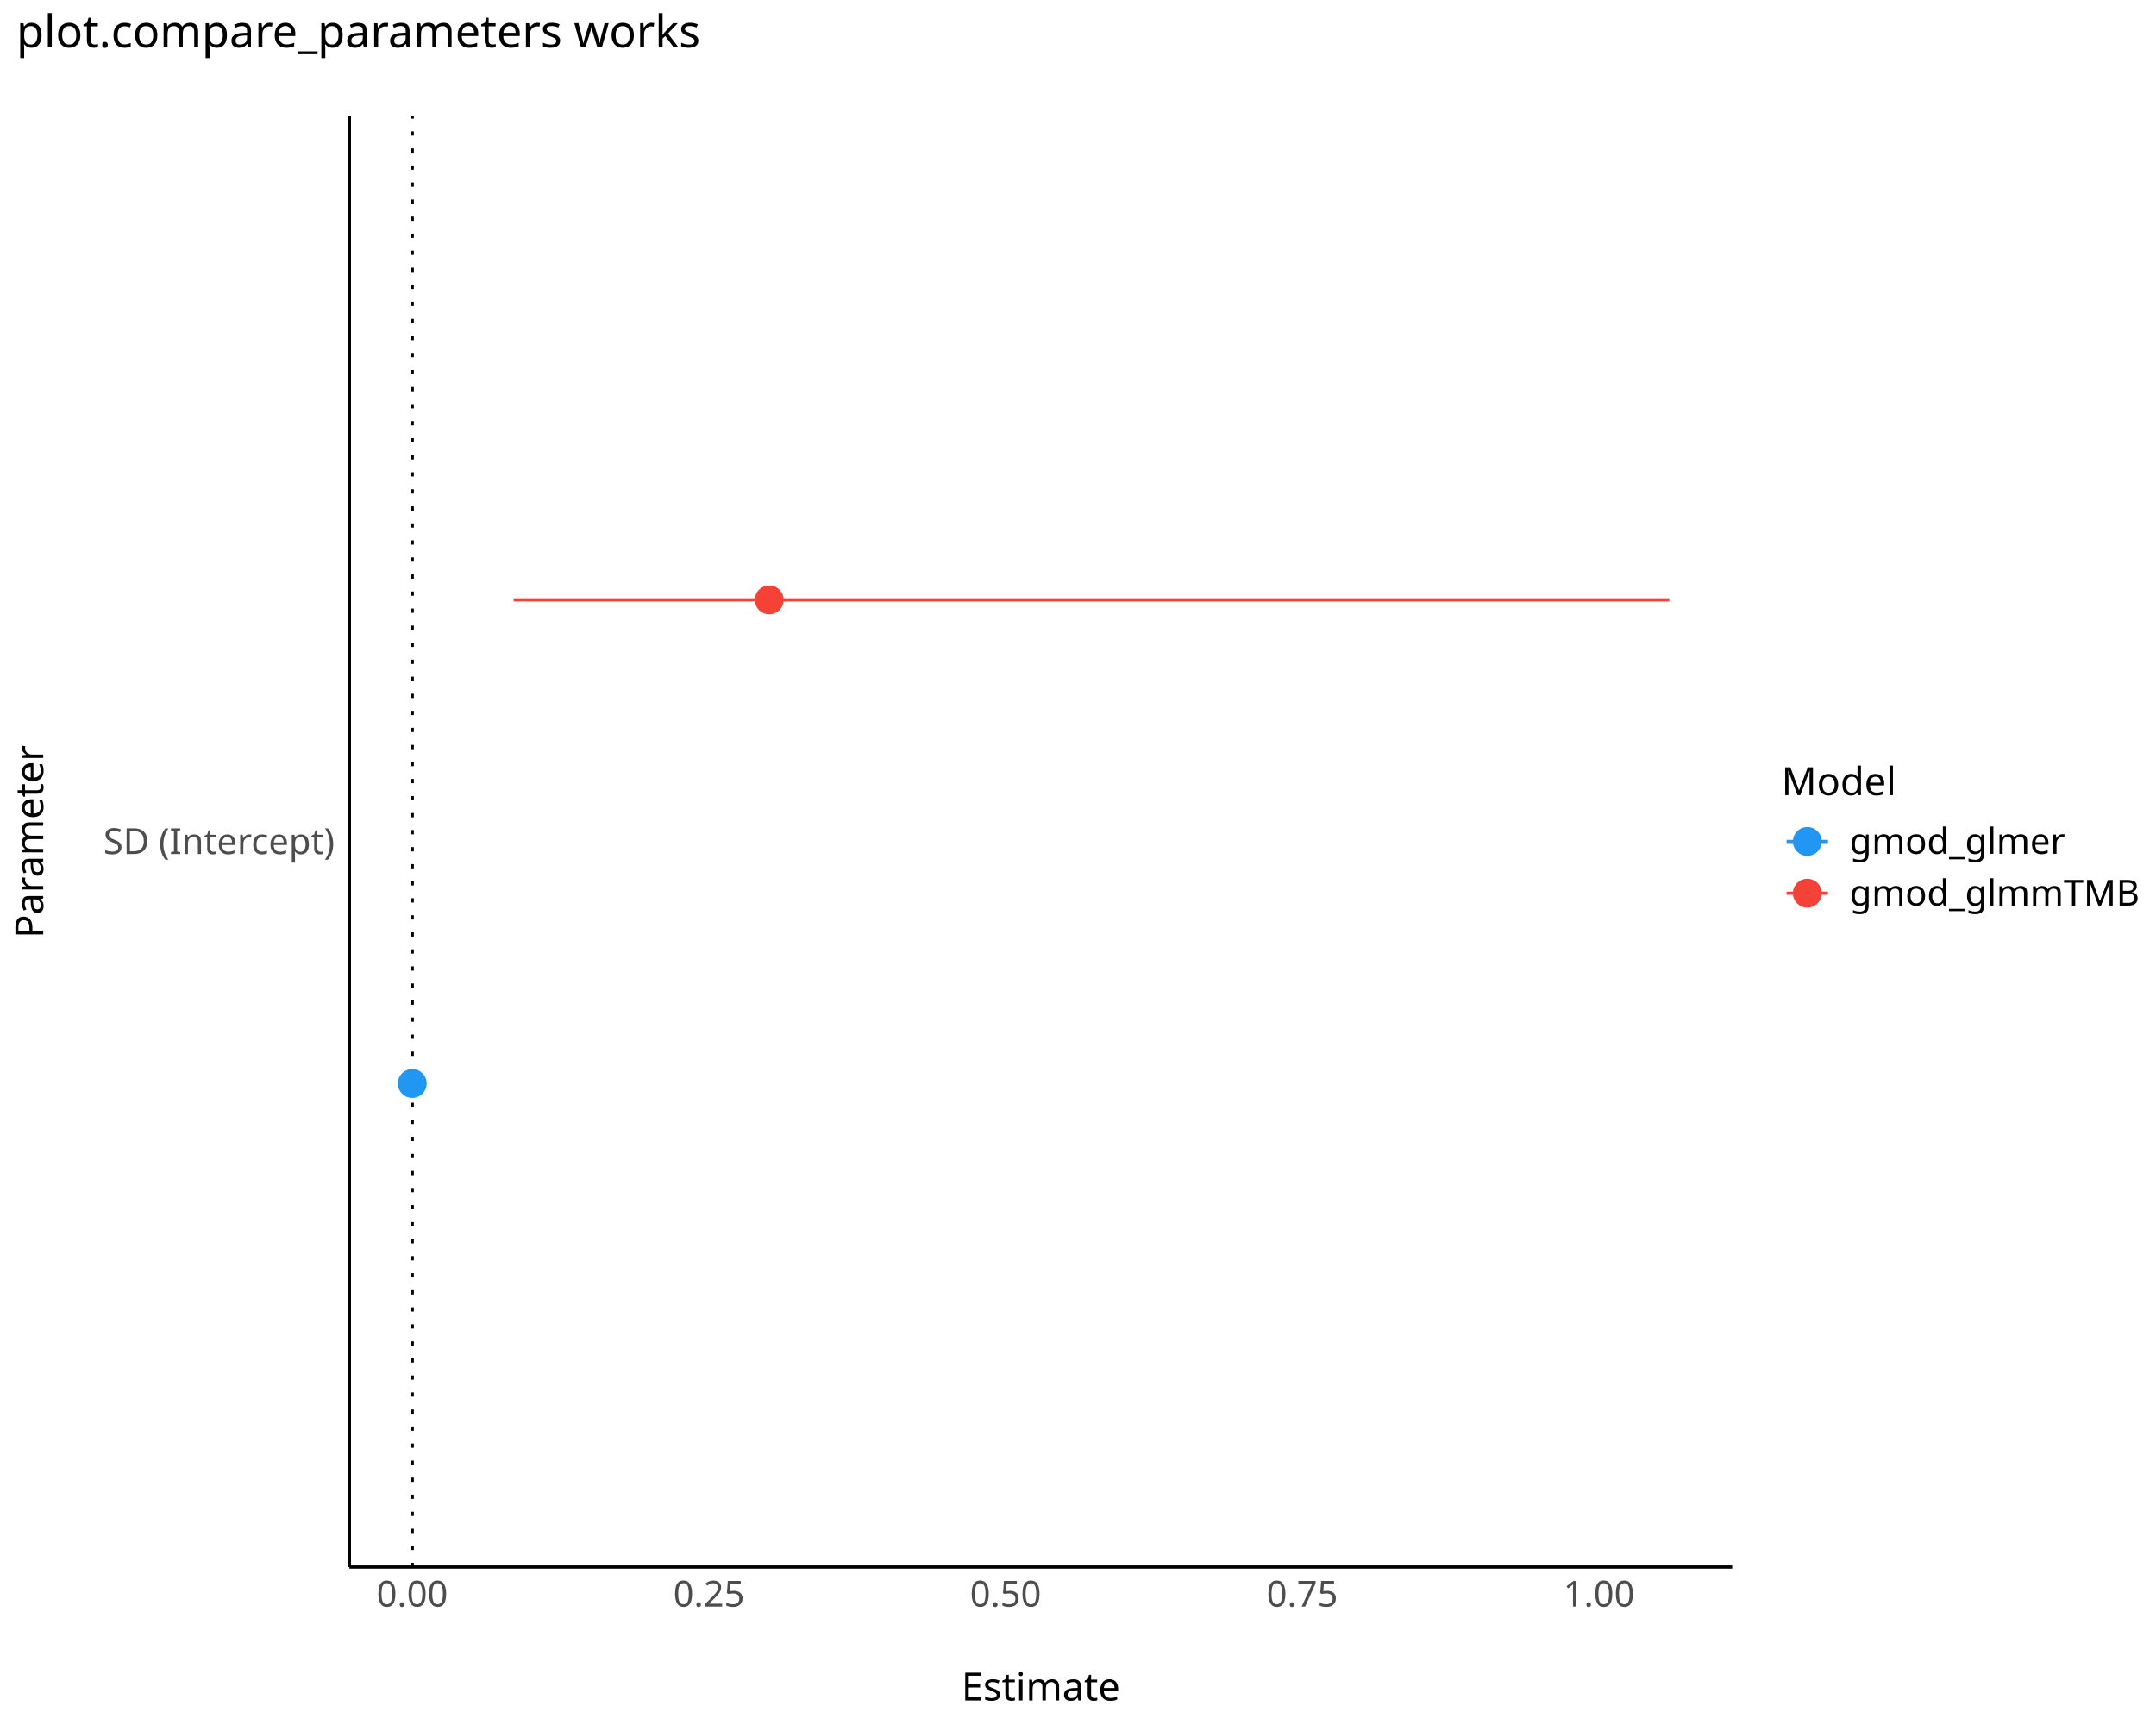
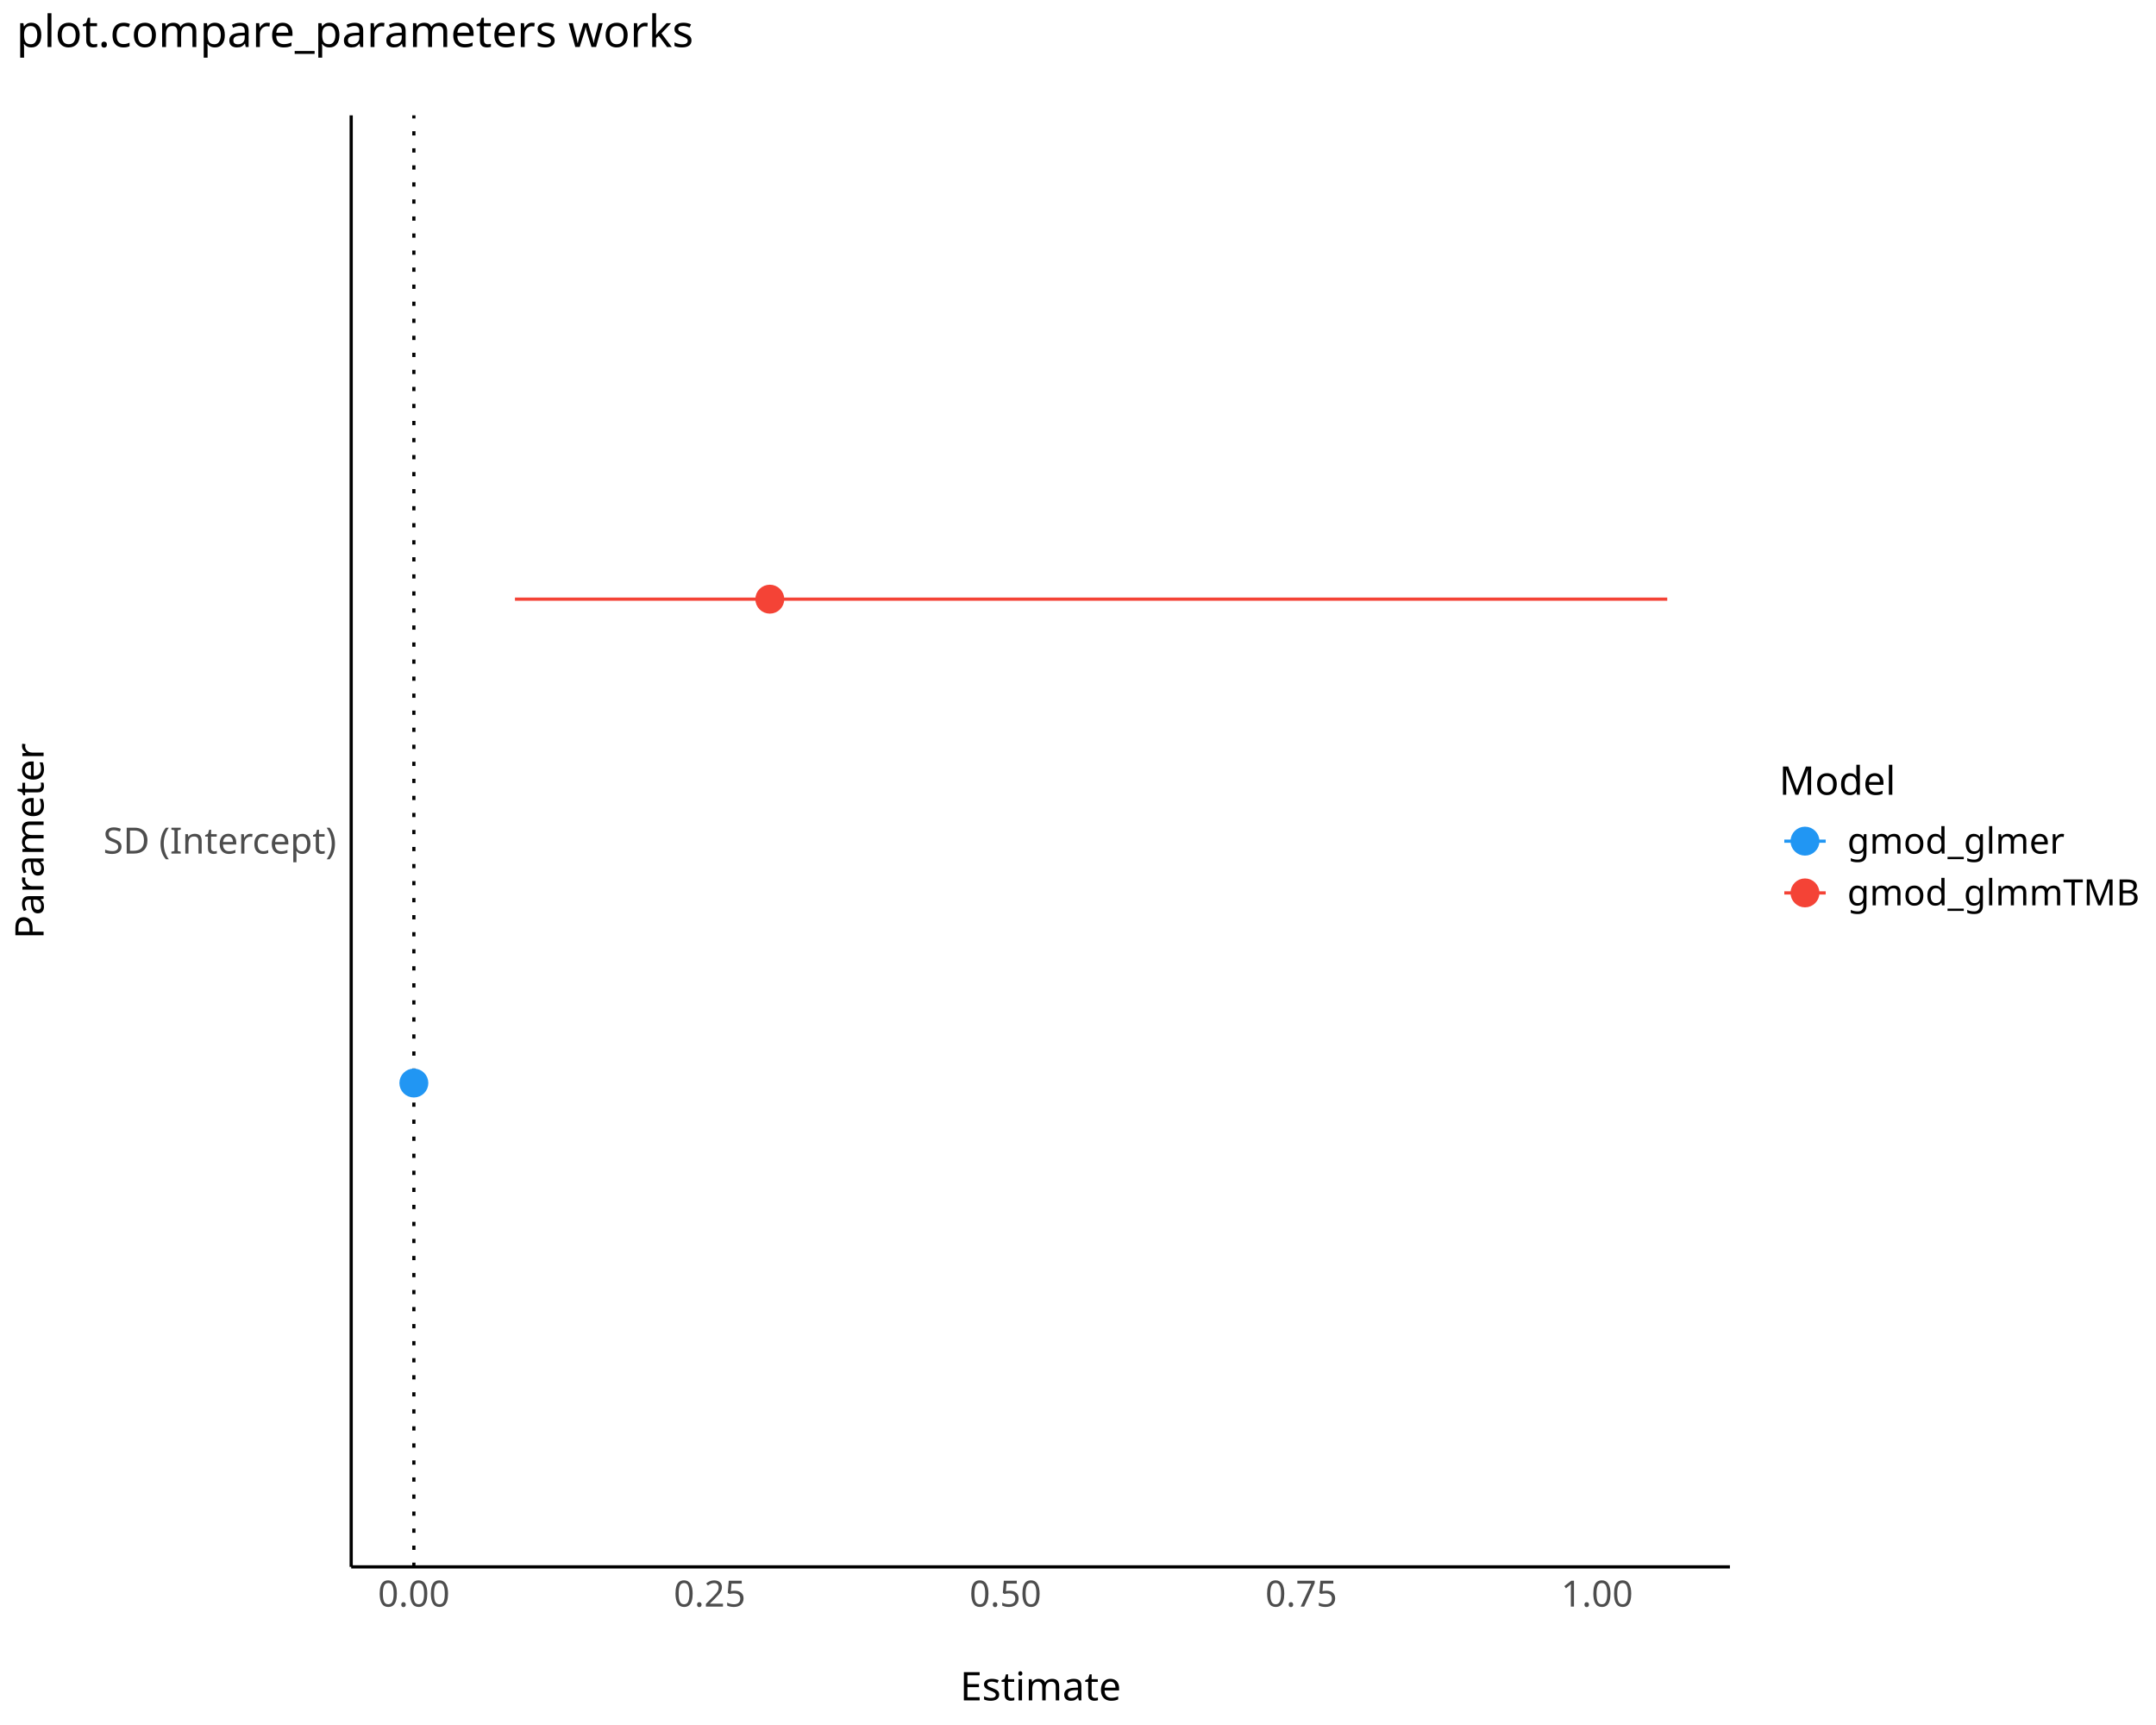
<svg xmlns="http://www.w3.org/2000/svg" class="svglite" data-engine-version="2.0" width="720.00pt" height="576.00pt" viewBox="0 0 720.00 576.00">
  <defs>
    <style type="text/css">
    .svglite line, .svglite polyline, .svglite polygon, .svglite path, .svglite rect, .svglite circle {
      fill: none;
      stroke: #000000;
      stroke-linecap: round;
      stroke-linejoin: round;
      stroke-miterlimit: 10.00;
    }
  </style>
  </defs>
  <rect width="100%" height="100%" style="stroke: none; fill: #FFFFFF;" />
  <defs>
    <clipPath id="cpMC4wMHw3MjAuMDB8MC4wMHw1NzYuMDA=">
      <rect x="0.00" y="0.00" width="720.00" height="576.00" />
    </clipPath>
  </defs>
  <g clip-path="url(#cpMC4wMHw3MjAuMDB8MC4wMHw1NzYuMDA=)">
    <rect x="0" y="0.00" width="720.00" height="576.00" style="stroke-width: 1.07; stroke: #FFFFFF; fill: #FFFFFF;" />
  </g>
  <defs>
-     <clipPath id="cpMTE2LjY4fDU3OC40N3wzOC44NHw1MjMuMjc=">
-       <rect x="116.68" y="38.84" width="461.79" height="484.43" />
+     <clipPath id="cpMTE3LjI4fDU3Ny43MXwzOC41MXw1MjMuMjA=">
+       <rect x="117.28" y="38.51" width="460.42" height="484.69" />
    </clipPath>
  </defs>
-   <g clip-path="url(#cpMTE2LjY4fDU3OC40N3wzOC44NHw1MjMuMjc=)">
-     <rect x="116.68" y="38.84" width="461.79" height="484.43" style="stroke-width: 1.07; stroke: none; fill: #FFFFFF;" />
-     <line x1="137.67" y1="523.27" x2="137.67" y2="38.84" style="stroke-width: 1.07; stroke-dasharray: 1.42,4.27; stroke-linecap: butt;" />
-     <line x1="171.53" y1="200.32" x2="557.48" y2="200.32" style="stroke-width: 1.07; stroke: #F44336; stroke-linecap: butt;" />
-     <circle cx="137.67" cy="361.79" r="4.12" style="stroke-width: 1.42; stroke: #2196F3; fill: #2196F3;" />
-     <circle cx="256.89" cy="200.32" r="4.12" style="stroke-width: 1.42; stroke: #F44336; fill: #F44336;" />
+   <g clip-path="url(#cpMTE3LjI4fDU3Ny43MXwzOC41MXw1MjMuMjA=)">
+     <rect x="117.28" y="38.51" width="460.42" height="484.69" style="stroke-width: 1.07; stroke: none; fill: #FFFFFF;" />
+     <line x1="138.21" y1="523.20" x2="138.21" y2="38.51" style="stroke-width: 1.07; stroke-dasharray: 1.42,4.27; stroke-linecap: butt;" />
+     <line x1="171.97" y1="200.07" x2="556.78" y2="200.07" style="stroke-width: 1.07; stroke: #F44336; stroke-linecap: butt;" />
+     <circle cx="138.21" cy="361.64" r="4.12" style="stroke-width: 1.42; stroke: #2196F3; fill: #2196F3;" />
+     <circle cx="257.08" cy="200.07" r="4.12" style="stroke-width: 1.42; stroke: #F44336; fill: #F44336;" />
  </g>
  <g clip-path="url(#cpMC4wMHw3MjAuMDB8MC4wMHw1NzYuMDA=)">
-     <polyline points="116.68,523.27 116.68,38.84 " style="stroke-width: 1.07; stroke-linecap: butt;" />
-     <text x="111.75" y="285.18" text-anchor="end" style="font-size: 12.00px; fill: #4D4D4D; font-family: sans;" textLength="74.70px" lengthAdjust="spacingAndGlyphs">SD (Intercept)</text>
-     <polyline points="116.68,523.27 578.47,523.27 " style="stroke-width: 1.07; stroke-linecap: butt;" />
-     <text x="137.67" y="536.46" text-anchor="middle" style="font-size: 12.00px; fill: #4D4D4D; font-family: sans;" textLength="23.36px" lengthAdjust="spacingAndGlyphs">0.00</text>
-     <text x="236.75" y="536.46" text-anchor="middle" style="font-size: 12.00px; fill: #4D4D4D; font-family: sans;" textLength="23.36px" lengthAdjust="spacingAndGlyphs">0.25</text>
-     <text x="335.82" y="536.46" text-anchor="middle" style="font-size: 12.00px; fill: #4D4D4D; font-family: sans;" textLength="23.36px" lengthAdjust="spacingAndGlyphs">0.50</text>
-     <text x="434.89" y="536.46" text-anchor="middle" style="font-size: 12.00px; fill: #4D4D4D; font-family: sans;" textLength="23.36px" lengthAdjust="spacingAndGlyphs">0.75</text>
-     <text x="533.97" y="536.46" text-anchor="middle" style="font-size: 12.00px; fill: #4D4D4D; font-family: sans;" textLength="23.36px" lengthAdjust="spacingAndGlyphs">1.00</text>
-     <text x="347.57" y="567.82" text-anchor="middle" style="font-size: 13.00px; font-family: sans;" textLength="50.58px" lengthAdjust="spacingAndGlyphs">Estimate</text>
-     <text transform="translate(14.43,281.06) rotate(-90)" text-anchor="middle" style="font-size: 13.00px; font-family: sans;" textLength="60.70px" lengthAdjust="spacingAndGlyphs">Parameter</text>
-     <rect x="589.43" y="249.73" width="125.09" height="62.64" style="stroke-width: 1.07; stroke: none; fill: #FFFFFF;" />
-     <text x="594.91" y="265.51" style="font-size: 13.00px; font-family: sans;" textLength="35.41px" lengthAdjust="spacingAndGlyphs">Model</text>
-     <line x1="596.63" y1="280.98" x2="610.46" y2="280.98" style="stroke-width: 1.07; stroke: #2196F3; stroke-linecap: butt;" />
-     <circle cx="603.55" cy="280.98" r="4.12" style="stroke-width: 1.42; stroke: #2196F3; fill: #2196F3;" />
-     <line x1="596.63" y1="298.26" x2="610.46" y2="298.26" style="stroke-width: 1.07; stroke: #F44336; stroke-linecap: butt;" />
-     <circle cx="603.55" cy="298.26" r="4.12" style="stroke-width: 1.42; stroke: #F44336; fill: #F44336;" />
-     <text x="617.67" y="285.11" style="font-size: 12.00px; font-family: sans;" textLength="66.71px" lengthAdjust="spacingAndGlyphs">gmod_glmer</text>
-     <text x="617.67" y="302.39" style="font-size: 12.00px; font-family: sans;" textLength="91.38px" lengthAdjust="spacingAndGlyphs">gmod_glmmTMB</text>
-     <text x="5.48" y="15.80" style="font-size: 15.00px; font-family: sans;" textLength="214.30px" lengthAdjust="spacingAndGlyphs">plot.compare_parameters works</text>
+     <polyline points="117.28,523.20 117.28,38.51 " style="stroke-width: 1.07; stroke-linecap: butt;" />
+     <text x="112.35" y="285.02" text-anchor="end" style="font-size: 12.10px; fill: #4D4D4D; font-family: sans;" textLength="75.32px" lengthAdjust="spacingAndGlyphs">SD (Intercept)</text>
+     <polyline points="117.28,523.20 577.71,523.20 " style="stroke-width: 1.07; stroke-linecap: butt;" />
+     <text x="138.21" y="536.46" text-anchor="middle" style="font-size: 12.10px; fill: #4D4D4D; font-family: sans;" textLength="23.55px" lengthAdjust="spacingAndGlyphs">0.00</text>
+     <text x="236.99" y="536.46" text-anchor="middle" style="font-size: 12.10px; fill: #4D4D4D; font-family: sans;" textLength="23.55px" lengthAdjust="spacingAndGlyphs">0.25</text>
+     <text x="335.77" y="536.46" text-anchor="middle" style="font-size: 12.10px; fill: #4D4D4D; font-family: sans;" textLength="23.55px" lengthAdjust="spacingAndGlyphs">0.50</text>
+     <text x="434.56" y="536.46" text-anchor="middle" style="font-size: 12.10px; fill: #4D4D4D; font-family: sans;" textLength="23.55px" lengthAdjust="spacingAndGlyphs">0.75</text>
+     <text x="533.34" y="536.46" text-anchor="middle" style="font-size: 12.10px; fill: #4D4D4D; font-family: sans;" textLength="23.55px" lengthAdjust="spacingAndGlyphs">1.00</text>
+     <text x="347.50" y="567.78" text-anchor="middle" style="font-size: 13.20px; font-family: sans;" textLength="51.36px" lengthAdjust="spacingAndGlyphs">Estimate</text>
+     <text transform="translate(14.56,280.85) rotate(-90)" text-anchor="middle" style="font-size: 13.20px; font-family: sans;" textLength="61.63px" lengthAdjust="spacingAndGlyphs">Parameter</text>
+     <rect x="588.67" y="249.44" width="125.86" height="62.82" style="stroke-width: 1.07; stroke: none; fill: #FFFFFF;" />
+     <text x="594.14" y="265.38" style="font-size: 13.20px; font-family: sans;" textLength="35.96px" lengthAdjust="spacingAndGlyphs">Model</text>
+     <line x1="595.87" y1="280.87" x2="609.70" y2="280.87" style="stroke-width: 1.07; stroke: #2196F3; stroke-linecap: butt;" />
+     <circle cx="602.78" cy="280.87" r="4.12" style="stroke-width: 1.42; stroke: #2196F3; fill: #2196F3;" />
+     <line x1="595.87" y1="298.15" x2="609.70" y2="298.15" style="stroke-width: 1.07; stroke: #F44336; stroke-linecap: butt;" />
+     <circle cx="602.78" cy="298.15" r="4.12" style="stroke-width: 1.42; stroke: #F44336; fill: #F44336;" />
+     <text x="616.90" y="285.03" style="font-size: 12.10px; font-family: sans;" textLength="67.26px" lengthAdjust="spacingAndGlyphs">gmod_glmer</text>
+     <text x="616.90" y="302.31" style="font-size: 12.10px; font-family: sans;" textLength="92.14px" lengthAdjust="spacingAndGlyphs">gmod_glmmTMB</text>
+     <text x="5.48" y="15.70" style="font-size: 14.85px; font-family: sans;" textLength="212.16px" lengthAdjust="spacingAndGlyphs">plot.compare_parameters works</text>
  </g>
</svg>
